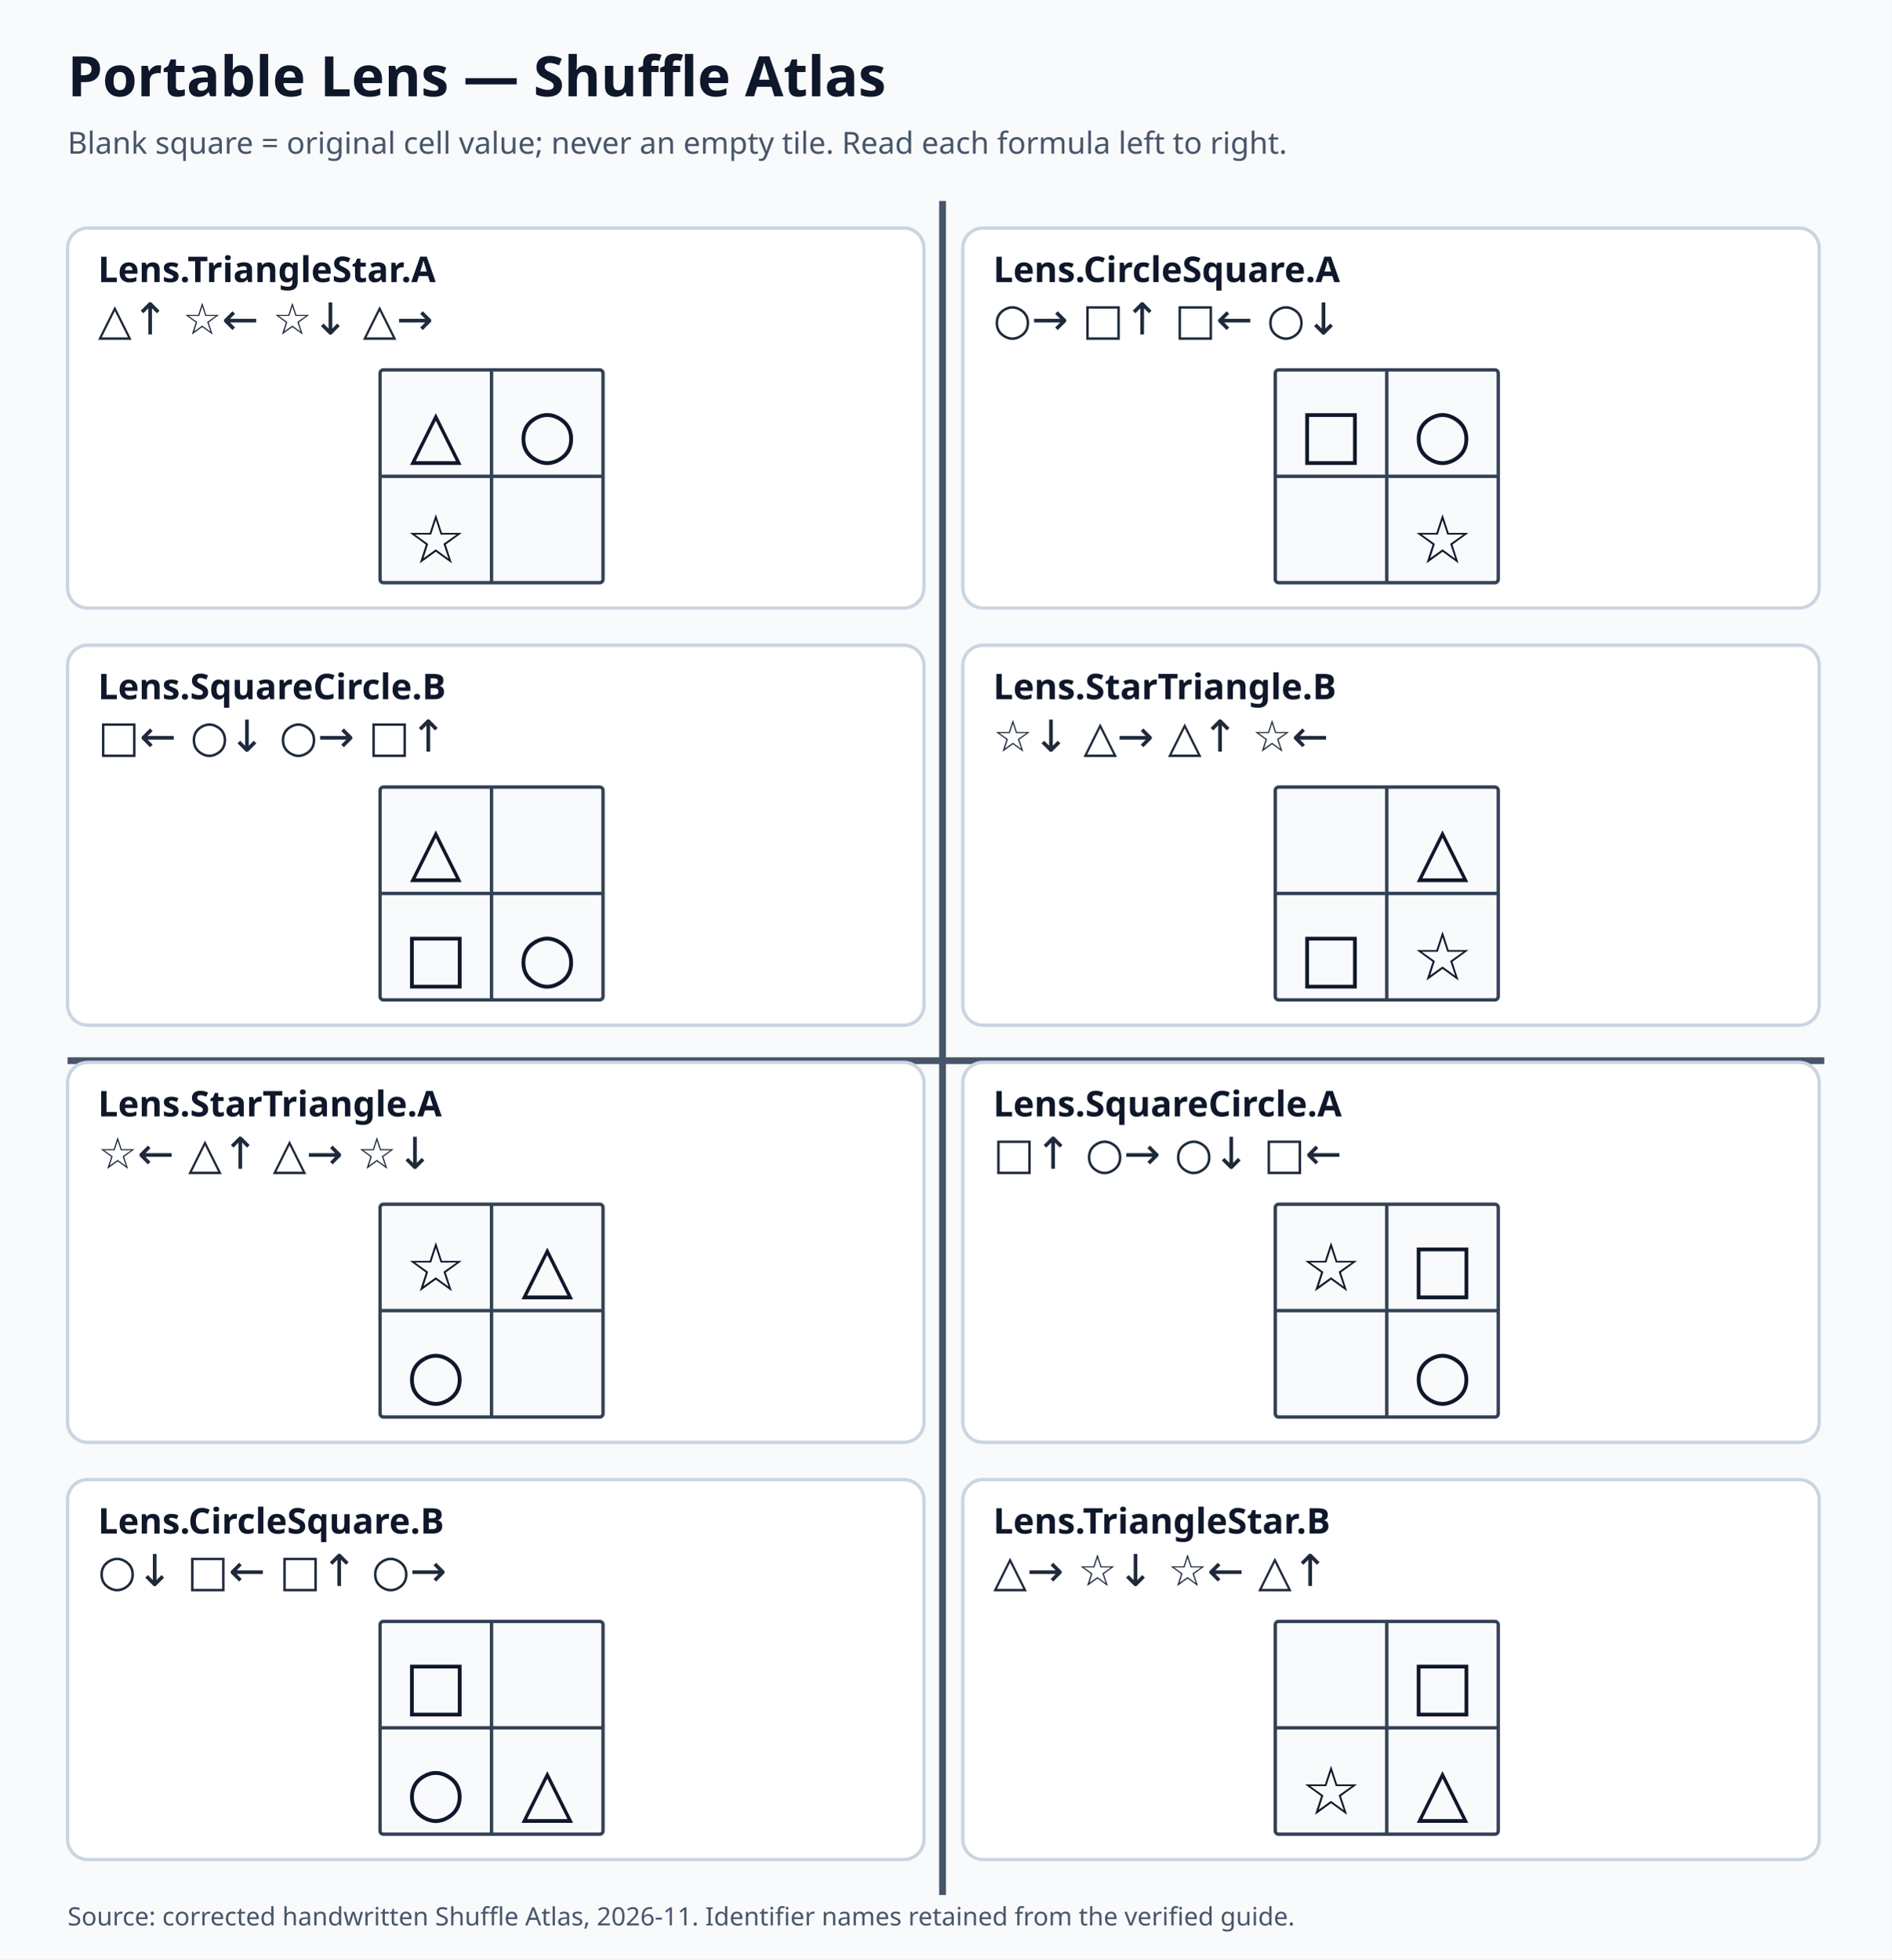
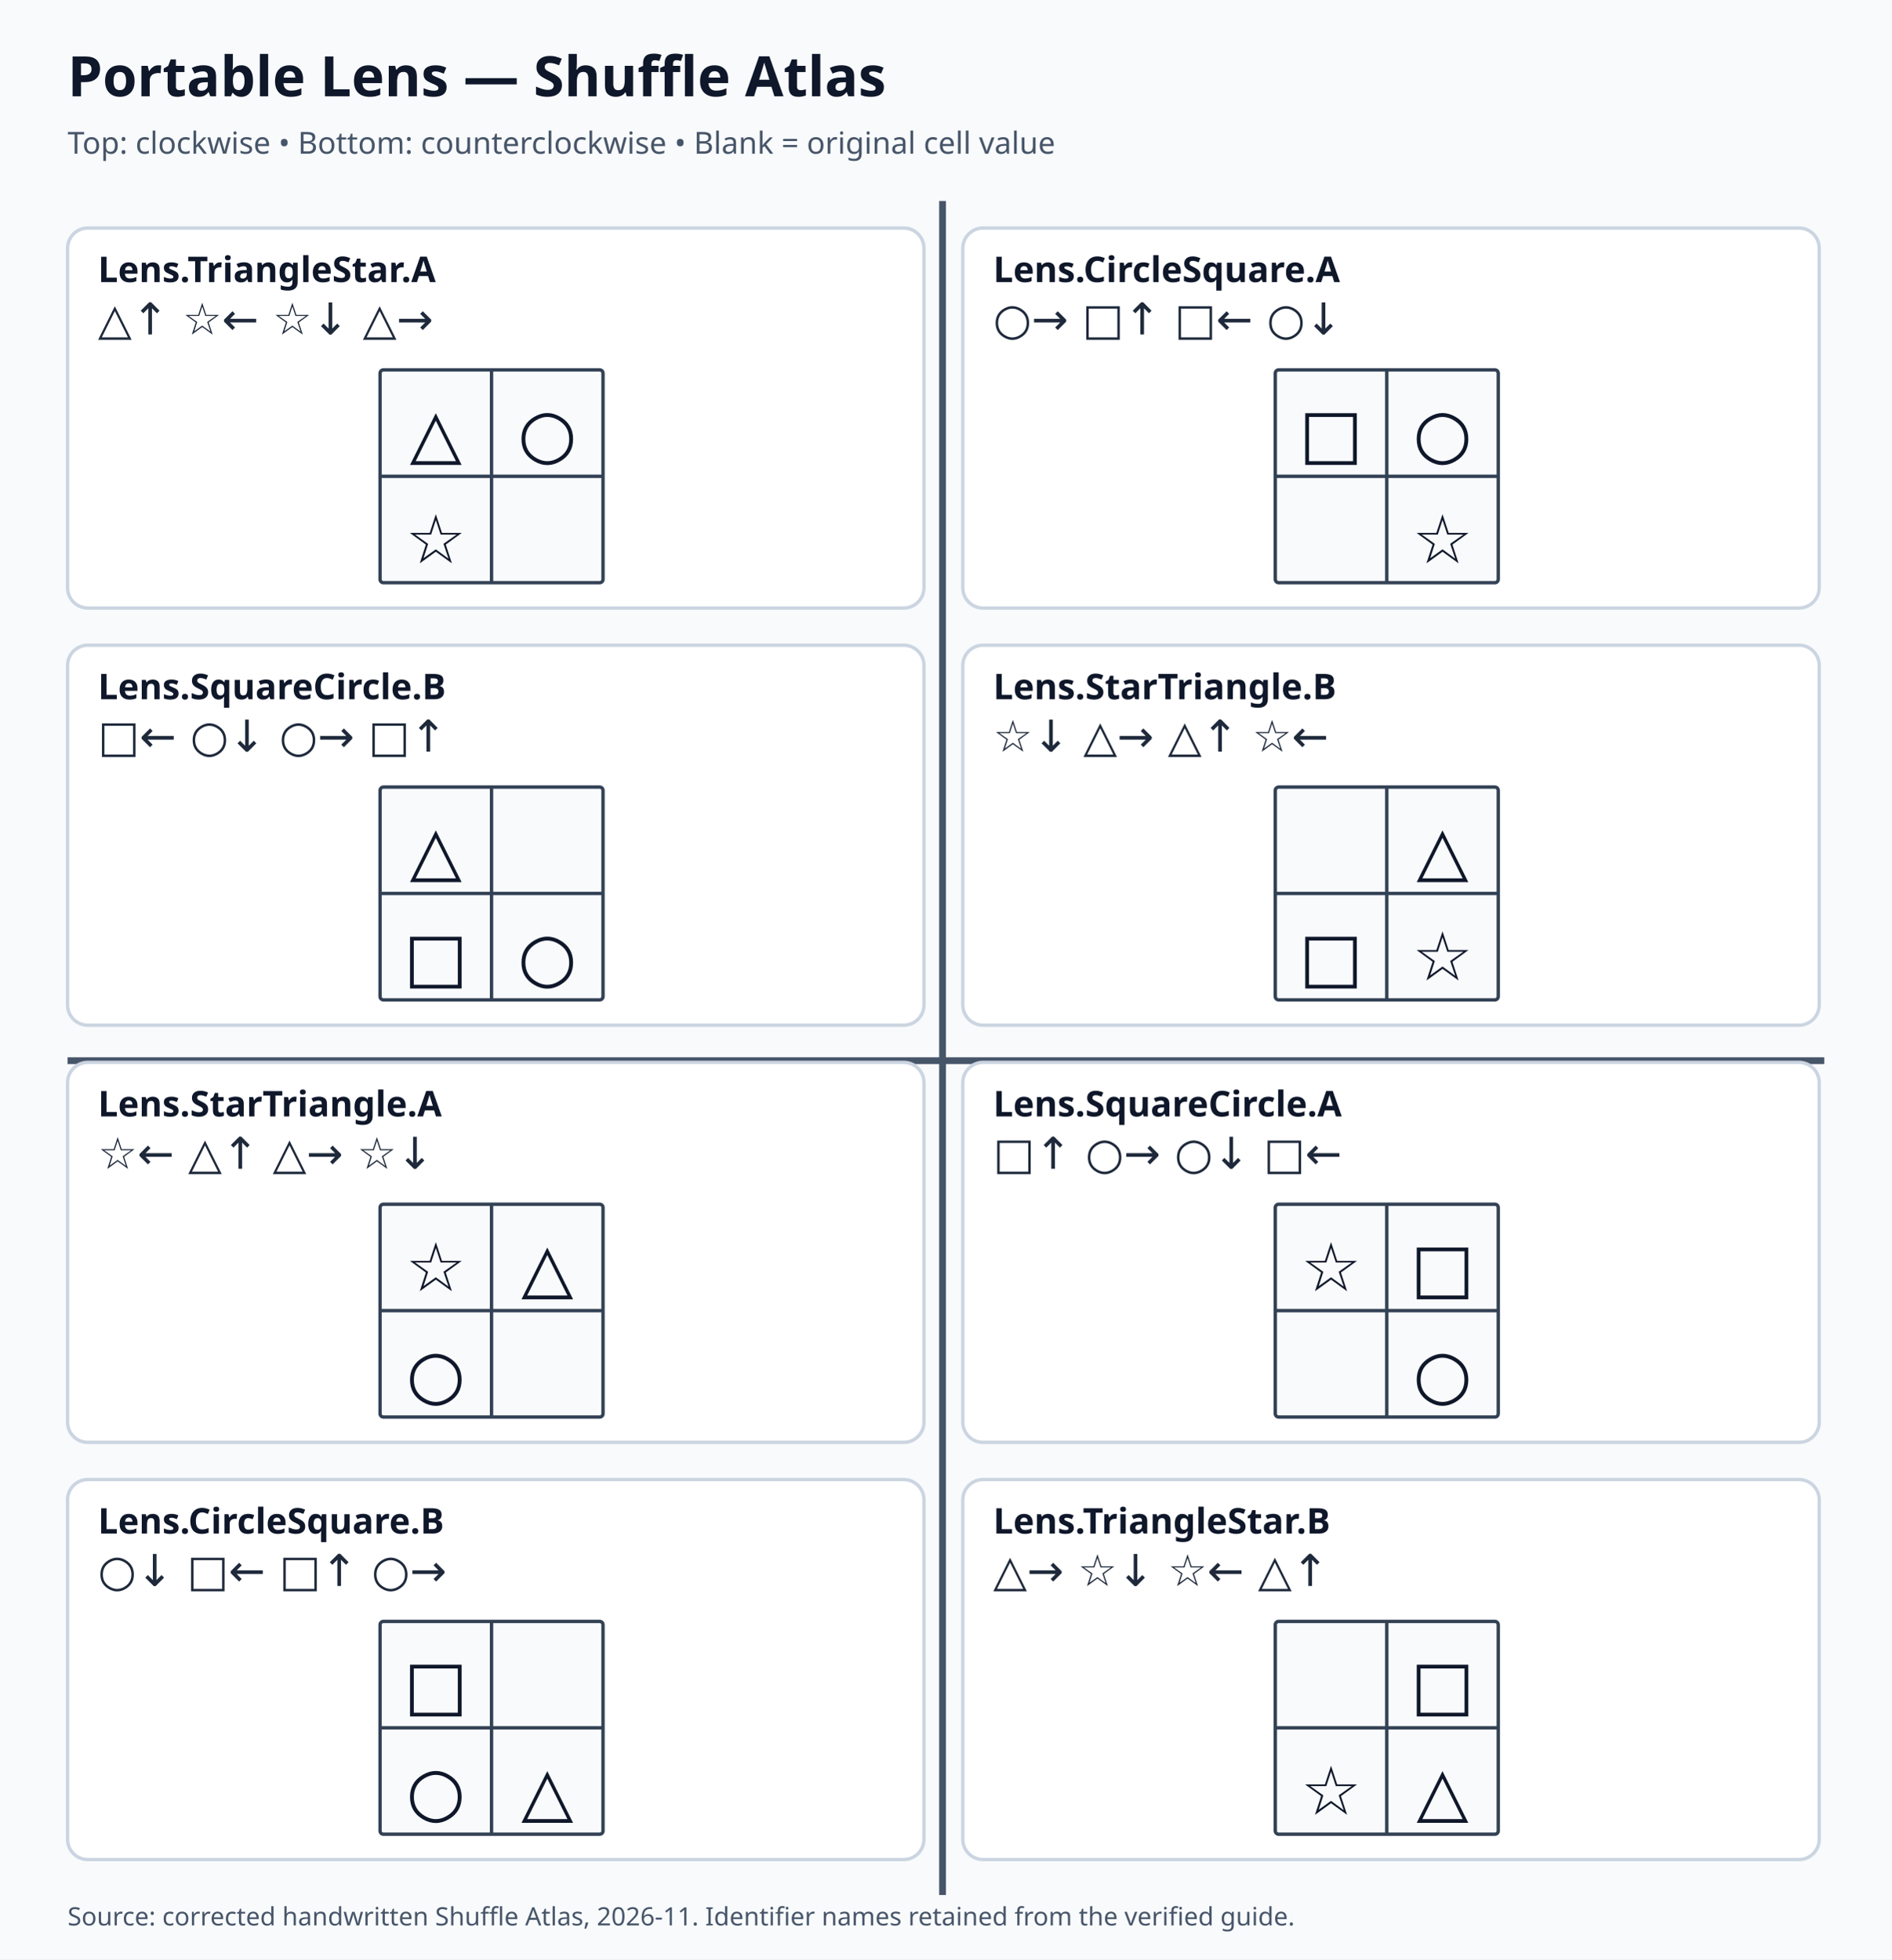
<svg xmlns="http://www.w3.org/2000/svg" width="1120" height="1160" viewBox="0 0 1120 1160" role="img" aria-labelledby="title desc">
  <rect width="1120" height="1160" fill="#f8fafc" />
  <text x="40" y="57" font-family="sans-serif" font-size="33" font-weight="700" fill="#0f172a">Portable Lens — Shuffle Atlas</text>
-   <text x="40" y="91" font-family="sans-serif" font-size="18" fill="#475569">Blank square = original cell value; never an empty tile. Read each formula left to right.</text>
+   <text x="40" y="91" font-family="sans-serif" font-size="18" fill="#475569">Top: clockwise   •   Bottom: counterclockwise   •   Blank = original cell value</text>
  <line x1="558" y1="119" x2="558" y2="1122" stroke="#475569" stroke-width="4" />
  <line x1="40" y1="628" x2="1080" y2="628" stroke="#475569" stroke-width="4" />
  <g transform="translate(40 135)">
    <rect x="0" y="0" width="507" height="225" rx="12" fill="#ffffff" stroke="#cbd5e1" stroke-width="2" />
    <text x="18" y="32" font-size="21" font-weight="700" font-family="sans-serif" fill="#0f172a">Lens.TriangleStar.A</text>
    <text x="18" y="63" font-size="26" font-family="'DejaVu Sans','Noto Sans Symbols 2',sans-serif" fill="#1e293b">△↑   ☆←   ☆↓   △→</text>
    <rect x="185" y="84" width="132" height="126" rx="2" fill="#f8fafc" stroke="#334155" stroke-width="2" />
    <line x1="251" y1="84" x2="251" y2="210" stroke="#334155" stroke-width="2" />
    <line x1="185" y1="147" x2="317" y2="147" stroke="#334155" stroke-width="2" />
    <text x="218" y="124" font-size="40" font-family="'DejaVu Sans','Noto Sans Symbols 2',sans-serif" text-anchor="middle" dominant-baseline="middle" fill="#0f172a">△</text>
    <text x="284" y="124" font-size="40" font-family="'DejaVu Sans','Noto Sans Symbols 2',sans-serif" text-anchor="middle" dominant-baseline="middle" fill="#0f172a">○</text>
    <text x="218" y="187" font-size="40" font-family="'DejaVu Sans','Noto Sans Symbols 2',sans-serif" text-anchor="middle" dominant-baseline="middle" fill="#0f172a">☆</text>
  </g>
  <g transform="translate(570 135)">
    <rect x="0" y="0" width="507" height="225" rx="12" fill="#ffffff" stroke="#cbd5e1" stroke-width="2" />
    <text x="18" y="32" font-size="21" font-weight="700" font-family="sans-serif" fill="#0f172a">Lens.CircleSquare.A</text>
    <text x="18" y="63" font-size="26" font-family="'DejaVu Sans','Noto Sans Symbols 2',sans-serif" fill="#1e293b">○→   □↑   □←   ○↓</text>
    <rect x="185" y="84" width="132" height="126" rx="2" fill="#f8fafc" stroke="#334155" stroke-width="2" />
    <line x1="251" y1="84" x2="251" y2="210" stroke="#334155" stroke-width="2" />
    <line x1="185" y1="147" x2="317" y2="147" stroke="#334155" stroke-width="2" />
    <text x="218" y="124" font-size="40" font-family="'DejaVu Sans','Noto Sans Symbols 2',sans-serif" text-anchor="middle" dominant-baseline="middle" fill="#0f172a">□</text>
    <text x="284" y="124" font-size="40" font-family="'DejaVu Sans','Noto Sans Symbols 2',sans-serif" text-anchor="middle" dominant-baseline="middle" fill="#0f172a">○</text>
    <text x="284" y="187" font-size="40" font-family="'DejaVu Sans','Noto Sans Symbols 2',sans-serif" text-anchor="middle" dominant-baseline="middle" fill="#0f172a">☆</text>
  </g>
  <g transform="translate(40 382)">
    <rect x="0" y="0" width="507" height="225" rx="12" fill="#ffffff" stroke="#cbd5e1" stroke-width="2" />
    <text x="18" y="32" font-size="21" font-weight="700" font-family="sans-serif" fill="#0f172a">Lens.SquareCircle.B</text>
    <text x="18" y="63" font-size="26" font-family="'DejaVu Sans','Noto Sans Symbols 2',sans-serif" fill="#1e293b">□←   ○↓   ○→   □↑</text>
    <rect x="185" y="84" width="132" height="126" rx="2" fill="#f8fafc" stroke="#334155" stroke-width="2" />
    <line x1="251" y1="84" x2="251" y2="210" stroke="#334155" stroke-width="2" />
    <line x1="185" y1="147" x2="317" y2="147" stroke="#334155" stroke-width="2" />
    <text x="218" y="124" font-size="40" font-family="'DejaVu Sans','Noto Sans Symbols 2',sans-serif" text-anchor="middle" dominant-baseline="middle" fill="#0f172a">△</text>
    <text x="218" y="187" font-size="40" font-family="'DejaVu Sans','Noto Sans Symbols 2',sans-serif" text-anchor="middle" dominant-baseline="middle" fill="#0f172a">□</text>
    <text x="284" y="187" font-size="40" font-family="'DejaVu Sans','Noto Sans Symbols 2',sans-serif" text-anchor="middle" dominant-baseline="middle" fill="#0f172a">○</text>
  </g>
  <g transform="translate(570 382)">
    <rect x="0" y="0" width="507" height="225" rx="12" fill="#ffffff" stroke="#cbd5e1" stroke-width="2" />
    <text x="18" y="32" font-size="21" font-weight="700" font-family="sans-serif" fill="#0f172a">Lens.StarTriangle.B</text>
    <text x="18" y="63" font-size="26" font-family="'DejaVu Sans','Noto Sans Symbols 2',sans-serif" fill="#1e293b">☆↓   △→   △↑   ☆←</text>
    <rect x="185" y="84" width="132" height="126" rx="2" fill="#f8fafc" stroke="#334155" stroke-width="2" />
    <line x1="251" y1="84" x2="251" y2="210" stroke="#334155" stroke-width="2" />
    <line x1="185" y1="147" x2="317" y2="147" stroke="#334155" stroke-width="2" />
    <text x="284" y="124" font-size="40" font-family="'DejaVu Sans','Noto Sans Symbols 2',sans-serif" text-anchor="middle" dominant-baseline="middle" fill="#0f172a">△</text>
    <text x="218" y="187" font-size="40" font-family="'DejaVu Sans','Noto Sans Symbols 2',sans-serif" text-anchor="middle" dominant-baseline="middle" fill="#0f172a">□</text>
    <text x="284" y="187" font-size="40" font-family="'DejaVu Sans','Noto Sans Symbols 2',sans-serif" text-anchor="middle" dominant-baseline="middle" fill="#0f172a">☆</text>
  </g>
  <g transform="translate(40 629)">
    <rect x="0" y="0" width="507" height="225" rx="12" fill="#ffffff" stroke="#cbd5e1" stroke-width="2" />
    <text x="18" y="32" font-size="21" font-weight="700" font-family="sans-serif" fill="#0f172a">Lens.StarTriangle.A</text>
    <text x="18" y="63" font-size="26" font-family="'DejaVu Sans','Noto Sans Symbols 2',sans-serif" fill="#1e293b">☆←   △↑   △→   ☆↓</text>
    <rect x="185" y="84" width="132" height="126" rx="2" fill="#f8fafc" stroke="#334155" stroke-width="2" />
    <line x1="251" y1="84" x2="251" y2="210" stroke="#334155" stroke-width="2" />
    <line x1="185" y1="147" x2="317" y2="147" stroke="#334155" stroke-width="2" />
    <text x="218" y="124" font-size="40" font-family="'DejaVu Sans','Noto Sans Symbols 2',sans-serif" text-anchor="middle" dominant-baseline="middle" fill="#0f172a">☆</text>
    <text x="284" y="124" font-size="40" font-family="'DejaVu Sans','Noto Sans Symbols 2',sans-serif" text-anchor="middle" dominant-baseline="middle" fill="#0f172a">△</text>
    <text x="218" y="187" font-size="40" font-family="'DejaVu Sans','Noto Sans Symbols 2',sans-serif" text-anchor="middle" dominant-baseline="middle" fill="#0f172a">○</text>
  </g>
  <g transform="translate(570 629)">
    <rect x="0" y="0" width="507" height="225" rx="12" fill="#ffffff" stroke="#cbd5e1" stroke-width="2" />
    <text x="18" y="32" font-size="21" font-weight="700" font-family="sans-serif" fill="#0f172a">Lens.SquareCircle.A</text>
    <text x="18" y="63" font-size="26" font-family="'DejaVu Sans','Noto Sans Symbols 2',sans-serif" fill="#1e293b">□↑   ○→   ○↓   □←</text>
    <rect x="185" y="84" width="132" height="126" rx="2" fill="#f8fafc" stroke="#334155" stroke-width="2" />
    <line x1="251" y1="84" x2="251" y2="210" stroke="#334155" stroke-width="2" />
    <line x1="185" y1="147" x2="317" y2="147" stroke="#334155" stroke-width="2" />
    <text x="218" y="124" font-size="40" font-family="'DejaVu Sans','Noto Sans Symbols 2',sans-serif" text-anchor="middle" dominant-baseline="middle" fill="#0f172a">☆</text>
    <text x="284" y="124" font-size="40" font-family="'DejaVu Sans','Noto Sans Symbols 2',sans-serif" text-anchor="middle" dominant-baseline="middle" fill="#0f172a">□</text>
    <text x="284" y="187" font-size="40" font-family="'DejaVu Sans','Noto Sans Symbols 2',sans-serif" text-anchor="middle" dominant-baseline="middle" fill="#0f172a">○</text>
  </g>
  <g transform="translate(40 876)">
    <rect x="0" y="0" width="507" height="225" rx="12" fill="#ffffff" stroke="#cbd5e1" stroke-width="2" />
    <text x="18" y="32" font-size="21" font-weight="700" font-family="sans-serif" fill="#0f172a">Lens.CircleSquare.B</text>
    <text x="18" y="63" font-size="26" font-family="'DejaVu Sans','Noto Sans Symbols 2',sans-serif" fill="#1e293b">○↓   □←   □↑   ○→</text>
    <rect x="185" y="84" width="132" height="126" rx="2" fill="#f8fafc" stroke="#334155" stroke-width="2" />
    <line x1="251" y1="84" x2="251" y2="210" stroke="#334155" stroke-width="2" />
    <line x1="185" y1="147" x2="317" y2="147" stroke="#334155" stroke-width="2" />
    <text x="218" y="124" font-size="40" font-family="'DejaVu Sans','Noto Sans Symbols 2',sans-serif" text-anchor="middle" dominant-baseline="middle" fill="#0f172a">□</text>
    <text x="218" y="187" font-size="40" font-family="'DejaVu Sans','Noto Sans Symbols 2',sans-serif" text-anchor="middle" dominant-baseline="middle" fill="#0f172a">○</text>
    <text x="284" y="187" font-size="40" font-family="'DejaVu Sans','Noto Sans Symbols 2',sans-serif" text-anchor="middle" dominant-baseline="middle" fill="#0f172a">△</text>
  </g>
  <g transform="translate(570 876)">
    <rect x="0" y="0" width="507" height="225" rx="12" fill="#ffffff" stroke="#cbd5e1" stroke-width="2" />
    <text x="18" y="32" font-size="21" font-weight="700" font-family="sans-serif" fill="#0f172a">Lens.TriangleStar.B</text>
    <text x="18" y="63" font-size="26" font-family="'DejaVu Sans','Noto Sans Symbols 2',sans-serif" fill="#1e293b">△→   ☆↓   ☆←   △↑</text>
    <rect x="185" y="84" width="132" height="126" rx="2" fill="#f8fafc" stroke="#334155" stroke-width="2" />
    <line x1="251" y1="84" x2="251" y2="210" stroke="#334155" stroke-width="2" />
    <line x1="185" y1="147" x2="317" y2="147" stroke="#334155" stroke-width="2" />
    <text x="284" y="124" font-size="40" font-family="'DejaVu Sans','Noto Sans Symbols 2',sans-serif" text-anchor="middle" dominant-baseline="middle" fill="#0f172a">□</text>
    <text x="218" y="187" font-size="40" font-family="'DejaVu Sans','Noto Sans Symbols 2',sans-serif" text-anchor="middle" dominant-baseline="middle" fill="#0f172a">☆</text>
    <text x="284" y="187" font-size="40" font-family="'DejaVu Sans','Noto Sans Symbols 2',sans-serif" text-anchor="middle" dominant-baseline="middle" fill="#0f172a">△</text>
  </g>
  <text x="40" y="1140" font-family="sans-serif" font-size="15" fill="#475569">Source: corrected handwritten Shuffle Atlas, 2026-11. Identifier names retained from the verified guide.</text>
</svg>
